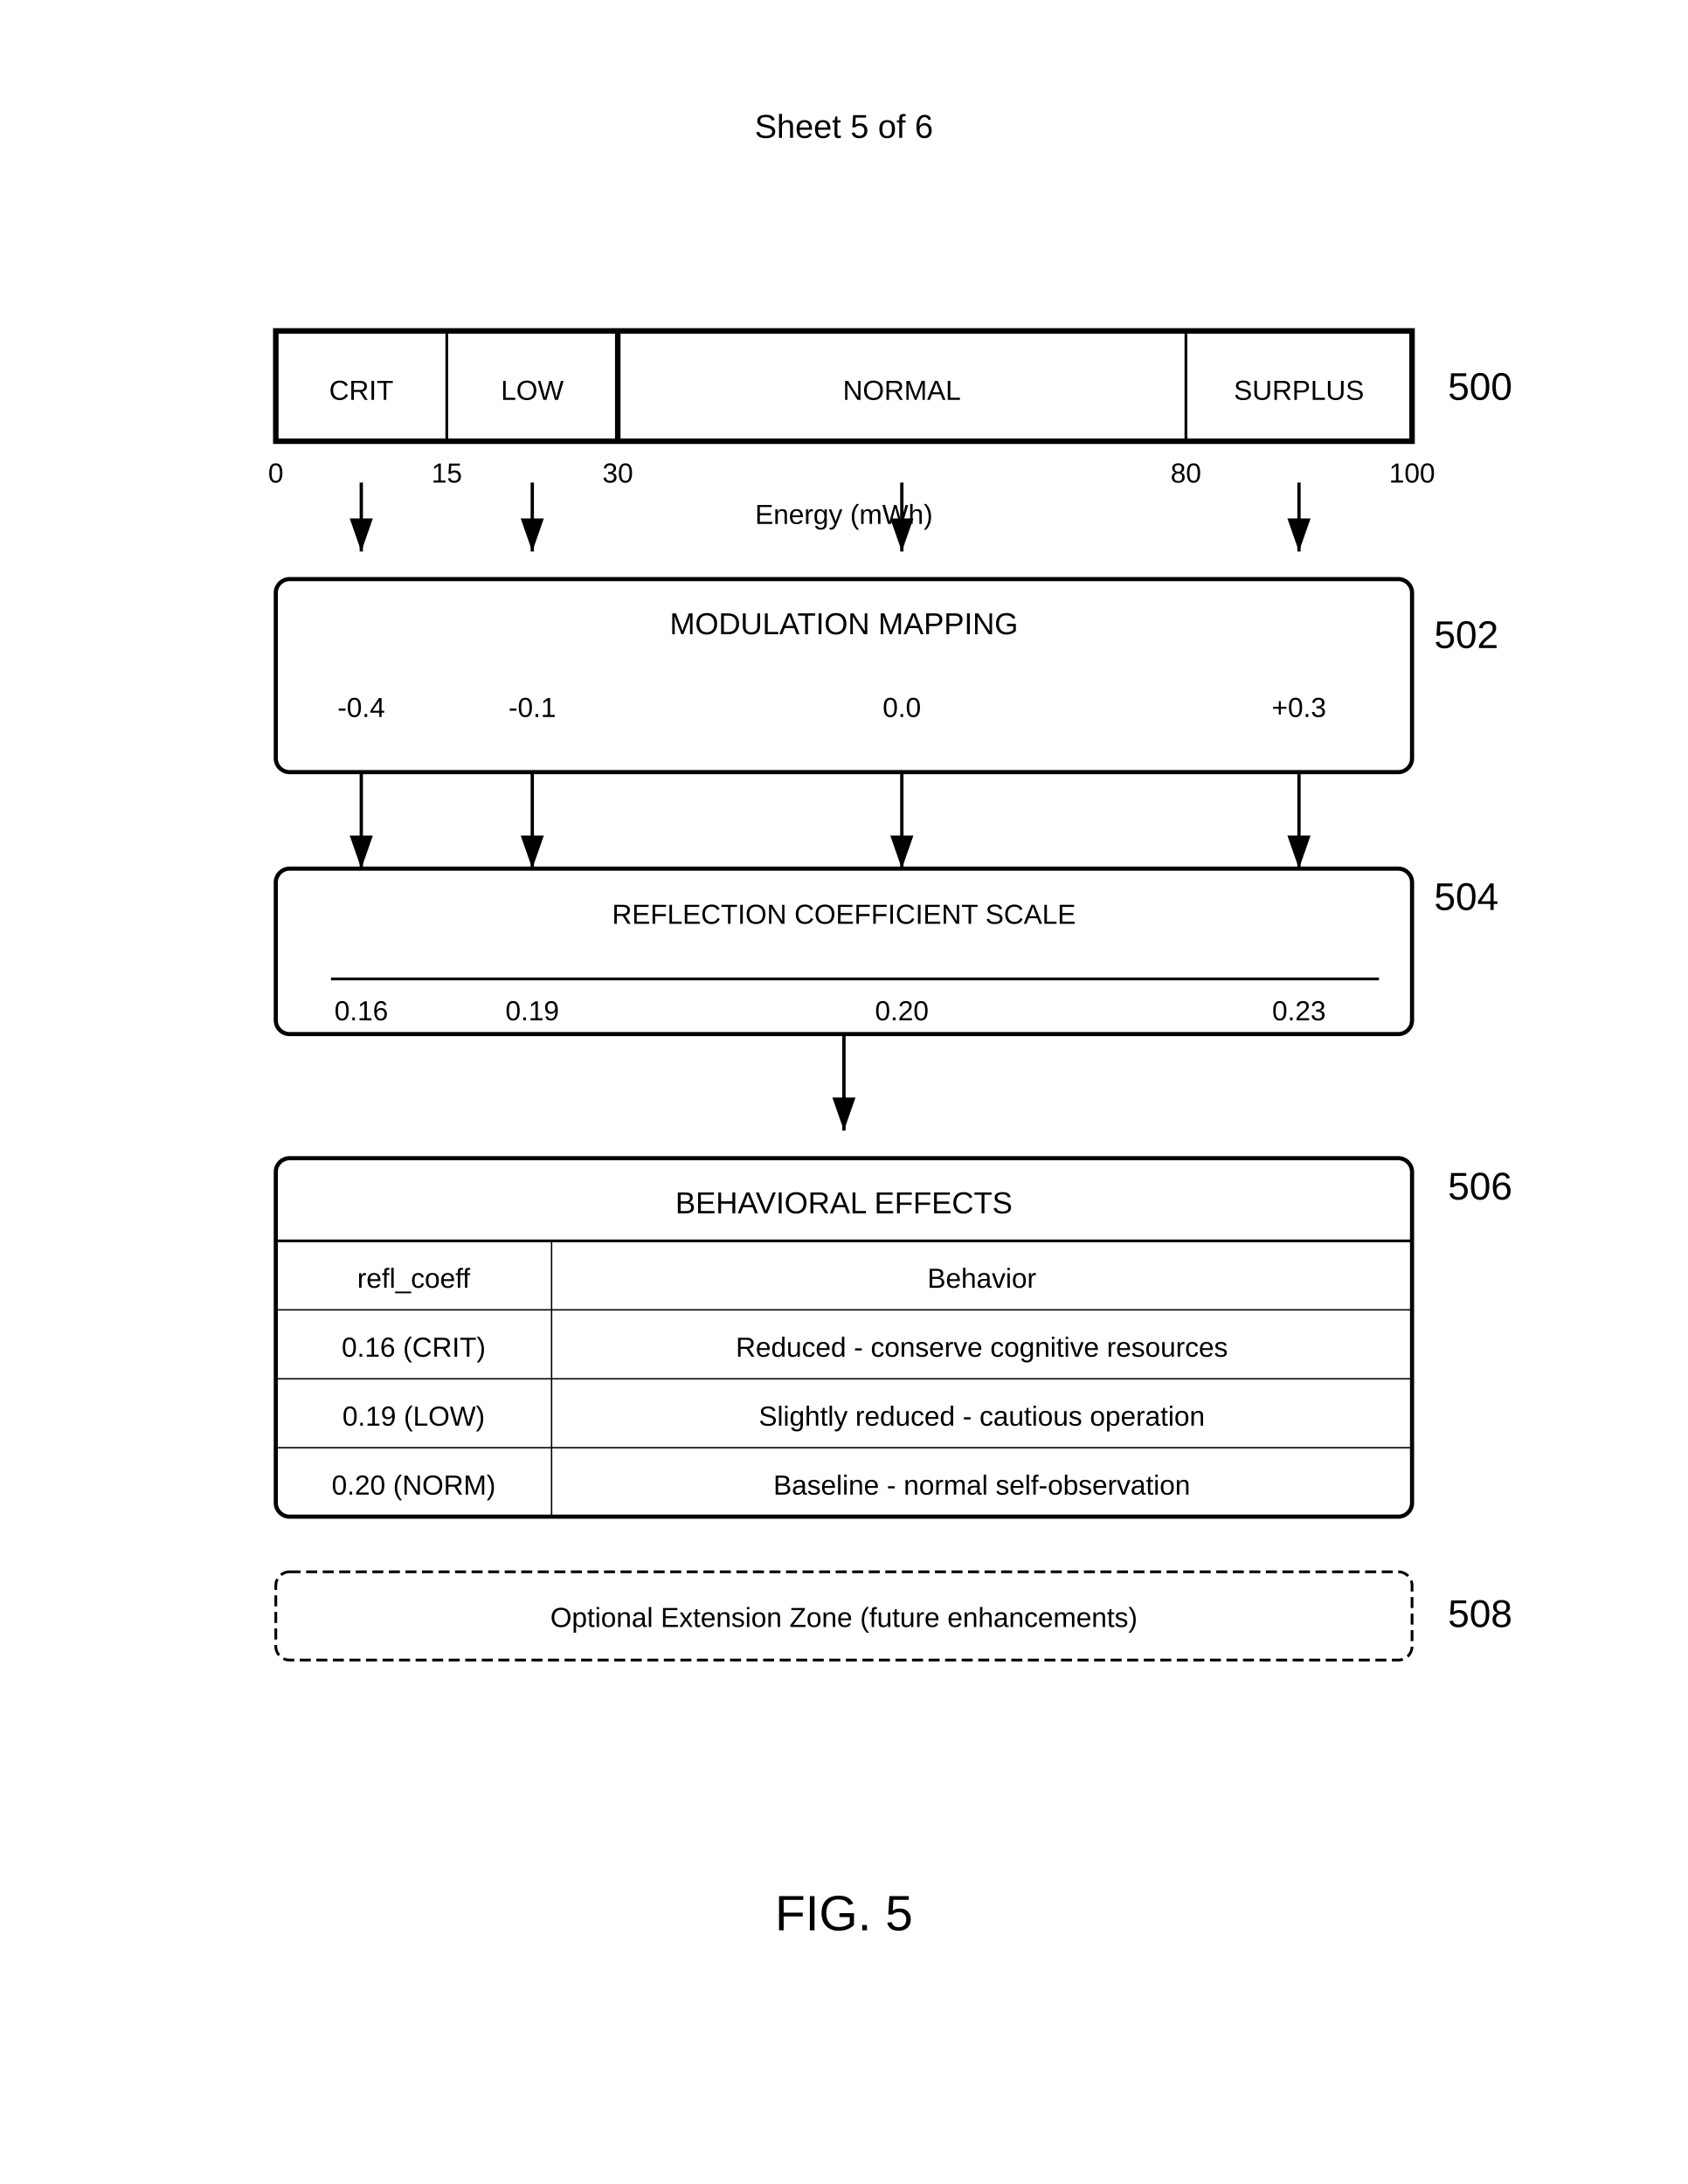
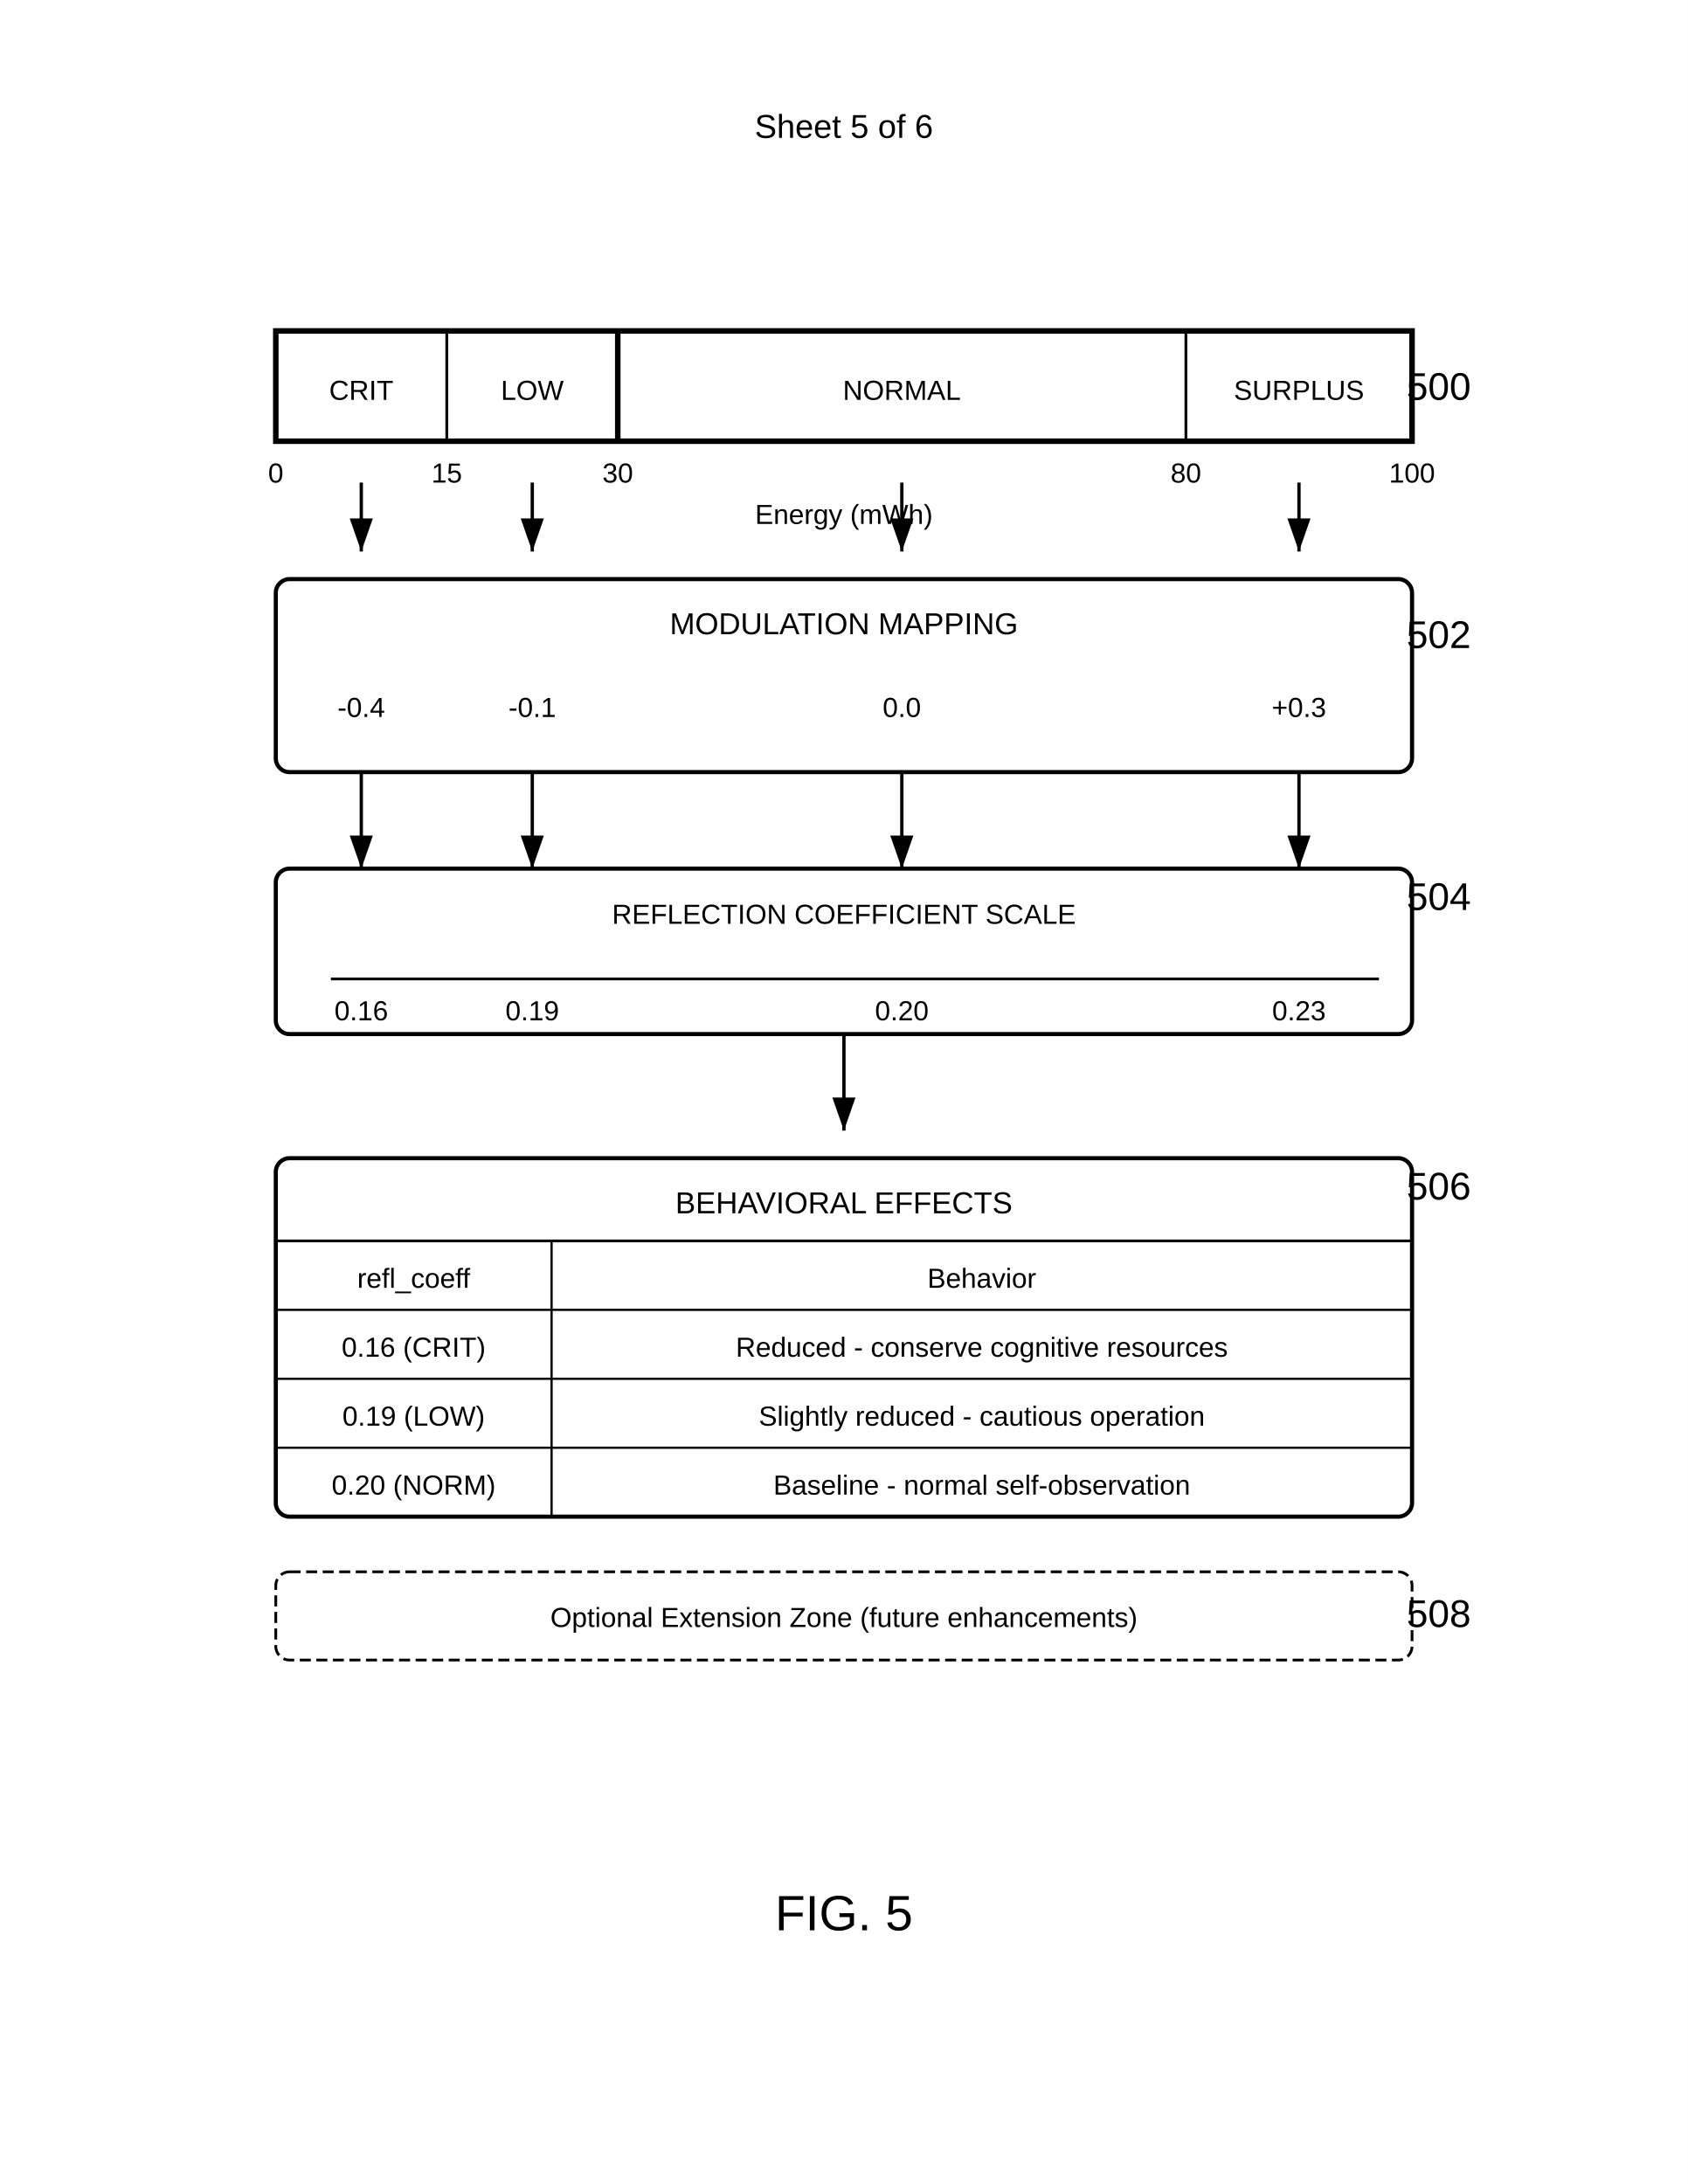
<svg xmlns="http://www.w3.org/2000/svg" width="612" height="792" viewBox="0 0 612 792">
  <rect width="100%" height="100%" fill="#fff" />
+   <defs>
+     <marker id="arrow" markerWidth="10" markerHeight="7" refX="10" refY="3.5" orient="auto">
+       <polygon points="0 0, 10 3.5, 0 7" fill="#000" />
+     </marker>
+   </defs>
  <text x="306" y="50" font-family="Arial" font-size="12" text-anchor="middle" fill="#000">Sheet 5 of 6</text>
  <g transform="translate(100,120)">
    <rect width="412" height="40" fill="none" stroke="#000" stroke-width="2" />
    <line x1="62" y1="0" x2="62" y2="40" stroke="#000" stroke-width="1" />
    <line x1="124" y1="0" x2="124" y2="40" stroke="#000" stroke-width="2" />
    <line x1="330" y1="0" x2="330" y2="40" stroke="#000" stroke-width="1" />
    <text x="31" y="25" font-family="Arial" font-size="10" text-anchor="middle" fill="#000">CRIT</text>
    <text x="93" y="25" font-family="Arial" font-size="10" text-anchor="middle" fill="#000">LOW</text>
    <text x="227" y="25" font-family="Arial" font-size="10" text-anchor="middle" fill="#000">NORMAL</text>
    <text x="371" y="25" font-family="Arial" font-size="10" text-anchor="middle" fill="#000">SURPLUS</text>
-     <text x="425" y="25" font-family="Arial" font-size="14" font-weight="normal" fill="#000">500</text>
+     <text x="410" y="25" font-family="Arial" font-size="14" font-weight="normal" fill="#000">500</text>
    <text x="0" y="55" font-family="Arial" font-size="10" text-anchor="middle" fill="#000">0</text>
    <text x="62" y="55" font-family="Arial" font-size="10" text-anchor="middle" fill="#000">15</text>
    <text x="124" y="55" font-family="Arial" font-size="10" text-anchor="middle" fill="#000">30</text>
    <text x="330" y="55" font-family="Arial" font-size="10" text-anchor="middle" fill="#000">80</text>
    <text x="412" y="55" font-family="Arial" font-size="10" text-anchor="middle" fill="#000">100</text>
    <text x="206" y="70" font-family="Arial" font-size="10" text-anchor="middle" fill="#000">Energy (mWh)</text>
  </g>
  <path d="M131 175v25" stroke="#000" stroke-width="1.2" marker-end="url(#arrow)" />
  <path d="M193 175v25" stroke="#000" stroke-width="1.2" marker-end="url(#arrow)" />
  <path d="M327 175v25" stroke="#000" stroke-width="1.2" marker-end="url(#arrow)" />
  <path d="M471 175v25" stroke="#000" stroke-width="1.2" marker-end="url(#arrow)" />
  <rect x="100" y="210" width="412" height="70" rx="5" fill="none" stroke="#000" stroke-width="1.5" />
  <text x="306" y="230" font-family="Arial" font-size="11" text-anchor="middle" fill="#000">MODULATION MAPPING</text>
  <text x="131" y="260" font-family="Arial" font-size="10" text-anchor="middle" fill="#000">-0.4</text>
  <text x="193" y="260" font-family="Arial" font-size="10" text-anchor="middle" fill="#000">-0.1</text>
  <text x="327" y="260" font-family="Arial" font-size="10" text-anchor="middle" fill="#000">0.0</text>
  <text x="471" y="260" font-family="Arial" font-size="10" text-anchor="middle" fill="#000">+0.3</text>
-   <text x="520" y="235" font-family="Arial" font-size="14" font-weight="normal" fill="#000">502</text>
+   <text x="510" y="235" font-family="Arial" font-size="14" font-weight="normal" fill="#000">502</text>
  <path d="M131 280v35" stroke="#000" stroke-width="1.2" marker-end="url(#arrow)" />
  <path d="M193 280v35" stroke="#000" stroke-width="1.2" marker-end="url(#arrow)" />
  <path d="M327 280v35" stroke="#000" stroke-width="1.2" marker-end="url(#arrow)" />
  <path d="M471 280v35" stroke="#000" stroke-width="1.2" marker-end="url(#arrow)" />
  <rect x="100" y="315" width="412" height="60" rx="5" fill="none" stroke="#000" stroke-width="1.5" />
  <text x="306" y="335" font-family="Arial" font-size="10" text-anchor="middle" fill="#000">REFLECTION COEFFICIENT SCALE</text>
  <line x1="120" y1="355" x2="500" y2="355" stroke="#000" stroke-width="1" />
  <text x="131" y="370" font-family="Arial" font-size="10" text-anchor="middle" fill="#000">0.16</text>
  <text x="193" y="370" font-family="Arial" font-size="10" text-anchor="middle" fill="#000">0.19</text>
  <text x="327" y="370" font-family="Arial" font-size="10" text-anchor="middle" fill="#000">0.20</text>
  <text x="471" y="370" font-family="Arial" font-size="10" text-anchor="middle" fill="#000">0.23</text>
-   <text x="520" y="330" font-family="Arial" font-size="14" font-weight="normal" fill="#000">504</text>
+   <text x="510" y="330" font-family="Arial" font-size="14" font-weight="normal" fill="#000">504</text>
  <path d="M306 375v35" stroke="#000" stroke-width="1.2" marker-end="url(#arrow)" />
  <rect x="100" y="420" width="412" height="130" rx="5" fill="none" stroke="#000" stroke-width="1.5" />
  <text x="306" y="440" font-family="Arial" font-size="11" text-anchor="middle" fill="#000">BEHAVIORAL EFFECTS</text>
  <line x1="100" y1="450" x2="512" y2="450" stroke="#000" stroke-width="1" />
-   <line x1="200" y1="450" x2="200" y2="550" stroke="#000" stroke-width="0.5" />
-   <line x1="100" y1="475" x2="512" y2="475" stroke="#000" stroke-width="0.5" />
-   <line x1="100" y1="500" x2="512" y2="500" stroke="#000" stroke-width="0.5" />
-   <line x1="100" y1="525" x2="512" y2="525" stroke="#000" stroke-width="0.5" />
+   <line x1="200" y1="450" x2="200" y2="550" stroke="#000" stroke-width="0.8" />
+   <line x1="100" y1="475" x2="512" y2="475" stroke="#000" stroke-width="0.8" />
+   <line x1="100" y1="500" x2="512" y2="500" stroke="#000" stroke-width="0.8" />
+   <line x1="100" y1="525" x2="512" y2="525" stroke="#000" stroke-width="0.8" />
  <text x="150" y="467" font-family="Arial" font-size="10" text-anchor="middle" fill="#000">refl_coeff</text>
  <text x="356" y="467" font-family="Arial" font-size="10" text-anchor="middle" fill="#000">Behavior</text>
  <text x="150" y="492" font-family="Arial" font-size="10" text-anchor="middle" fill="#000">0.16 (CRIT)</text>
  <text x="356" y="492" font-family="Arial" font-size="10" text-anchor="middle" fill="#000">Reduced - conserve cognitive resources</text>
  <text x="150" y="517" font-family="Arial" font-size="10" text-anchor="middle" fill="#000">0.19 (LOW)</text>
  <text x="356" y="517" font-family="Arial" font-size="10" text-anchor="middle" fill="#000">Slightly reduced - cautious operation</text>
  <text x="150" y="542" font-family="Arial" font-size="10" text-anchor="middle" fill="#000">0.20 (NORM)</text>
  <text x="356" y="542" font-family="Arial" font-size="10" text-anchor="middle" fill="#000">Baseline - normal self-observation</text>
-   <text x="525" y="435" font-family="Arial" font-size="14" font-weight="normal" fill="#000">506</text>
+   <text x="510" y="435" font-family="Arial" font-size="14" font-weight="normal" fill="#000">506</text>
  <rect x="100" y="570" width="412" height="32" rx="5" fill="none" stroke="#000" stroke-width="1" stroke-dasharray="4,2" />
  <text x="306" y="590" font-family="Arial" font-size="10" text-anchor="middle" fill="#000">Optional Extension Zone (future enhancements)</text>
-   <text x="525" y="590" font-family="Arial" font-size="14" font-weight="normal" fill="#000">508</text>
-   <defs>
-     <marker id="arrow" markerWidth="10" markerHeight="7" refX="10" refY="3.5" orient="auto">
-       <polygon points="0 0, 10 3.5, 0 7" fill="#000" />
-     </marker>
-   </defs>
+   <text x="510" y="590" font-family="Arial" font-size="14" font-weight="normal" fill="#000">508</text>
  <text x="306" y="700" font-family="Arial" font-size="18" font-weight="normal" text-anchor="middle" fill="#000">FIG. 5</text>
</svg>
